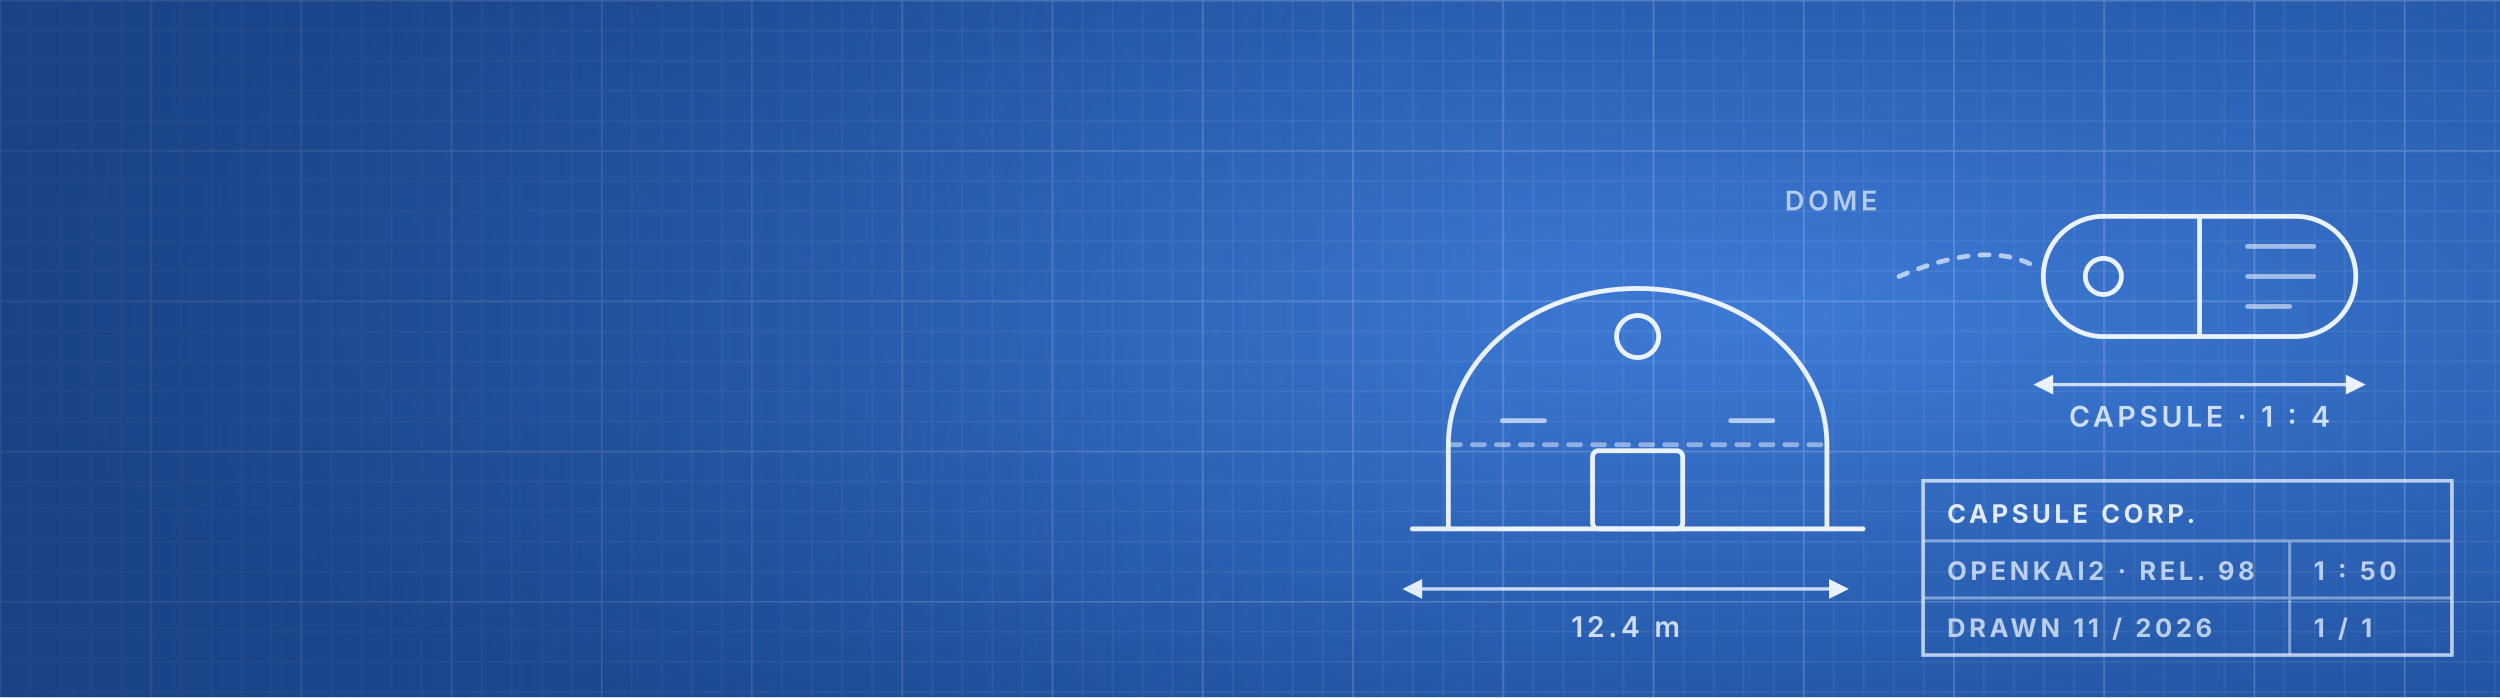
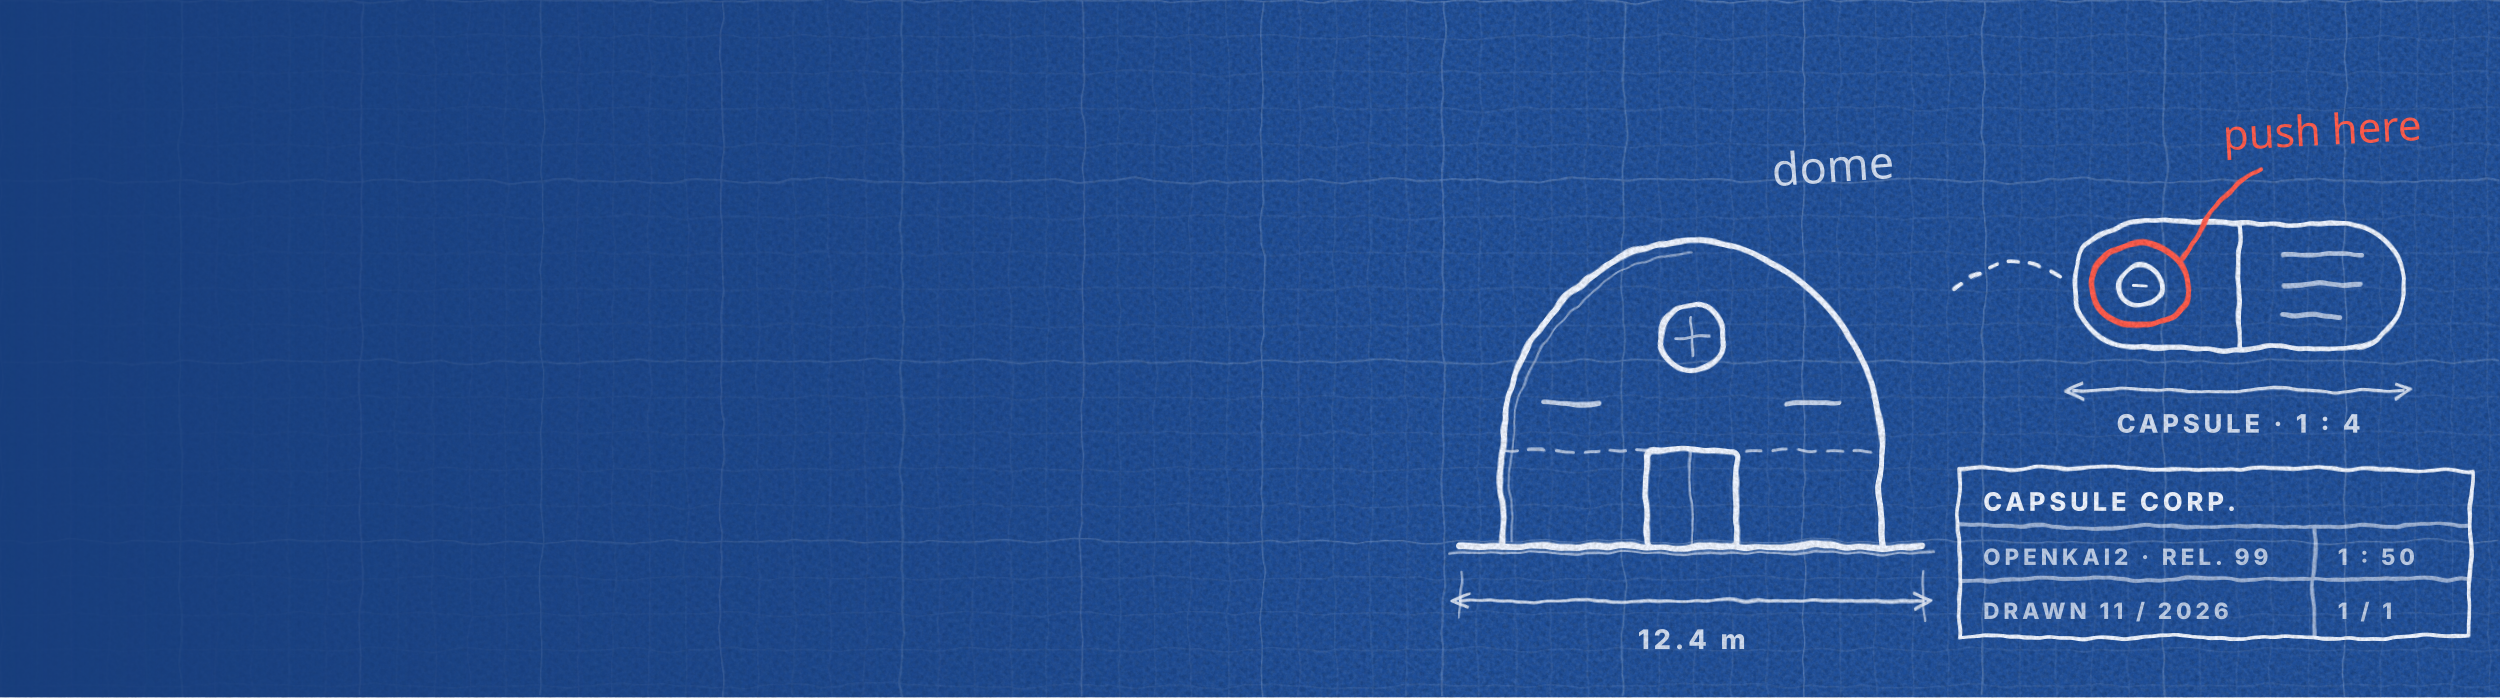
<svg xmlns="http://www.w3.org/2000/svg" width="832" height="232" viewBox="0 0 832 232">
  <defs>
-     <pattern id="g1" width="10" height="10" patternUnits="userSpaceOnUse">
-       <path d="M10 0H0V10" fill="none" stroke="#fff" stroke-opacity=".07" />
+     <filter id="riso" x="-5%" y="-5%" width="110%" height="110%">
+       <feTurbulence type="fractalNoise" baseFrequency="1.1" numOctaves="1" seed="41" result="n" />
+       <feColorMatrix in="n" values="0 0 0 0 1  0 0 0 0 1  0 0 0 0 1  -7 0 0 0 5.2" result="m" />
+       <feComposite in="SourceGraphic" in2="m" operator="in" result="s" />
+       <feTurbulence type="fractalNoise" baseFrequency="0.05" numOctaves="2" seed="42" result="w" />
+       <feDisplacementMap in="s" in2="w" scale="3" />
+     </filter>
+     <filter id="rough" x="-5%" y="-5%" width="110%" height="110%">
+       <feTurbulence type="fractalNoise" baseFrequency="0.06" numOctaves="3" seed="43" />
+       <feDisplacementMap in="SourceGraphic" scale="3.2" />
+     </filter>
+     <filter id="brush" x="-10%" y="-10%" width="120%" height="120%">
+       <feTurbulence type="fractalNoise" baseFrequency="0.02 0.3" numOctaves="2" seed="44" result="t" />
+       <feDisplacementMap in="SourceGraphic" in2="t" scale="7" />
+     </filter>
+     <filter id="paper" x="0" y="0" width="100%" height="100%">
+       <feTurbulence type="fractalNoise" baseFrequency="0.7" numOctaves="3" seed="45" />
+       <feColorMatrix values="0 0 0 0 1  0 0 0 0 1  0 0 0 0 1  0 0 0 .14 -.05" />
+     </filter>
+     <filter id="grit" x="0" y="0" width="100%" height="100%">
+       <feTurbulence type="fractalNoise" baseFrequency="0.9" numOctaves="2" seed="46" />
+       <feColorMatrix values="0 0 0 0 0  0 0 0 0 0  0 0 0 0 0  0 0 0 .25 -.08" />
+     </filter>
+     <linearGradient id="fade" x1="0" y1="0" x2="1" y2="0">
+       <stop offset="0" stop-color="#173c7a" stop-opacity=".94" />
+       <stop offset=".44" stop-color="#173c7a" stop-opacity=".28" />
+       <stop offset=".58" stop-color="#173c7a" stop-opacity="0" />
+     </linearGradient>
+     <pattern id="g1" width="12" height="12" patternUnits="userSpaceOnUse">
+       <path d="M12 0H0V12" fill="none" stroke="#eef4ff" stroke-opacity=".08" />
    </pattern>
-     <pattern id="g2" width="50" height="50" patternUnits="userSpaceOnUse">
-       <path d="M50 0H0V50" fill="none" stroke="#fff" stroke-opacity=".14" />
+     <pattern id="g2" width="60" height="60" patternUnits="userSpaceOnUse">
+       <path d="M60 0H0V60" fill="none" stroke="#eef4ff" stroke-opacity=".16" />
    </pattern>
-     <radialGradient id="glow" cx=".7" cy=".45" r=".7">
-       <stop offset="0" stop-color="#3d7ad6" />
-       <stop offset="1" stop-color="#1f4f9c" />
-     </radialGradient>
-     <linearGradient id="fade" x1="0" y1="0" x2="1" y2="0">
-       <stop offset="0" stop-color="#173c7a" stop-opacity=".65" />
-       <stop offset=".45" stop-color="#173c7a" stop-opacity=".1" />
-       <stop offset=".6" stop-color="#173c7a" stop-opacity="0" />
-     </linearGradient>
-     <marker id="ar" viewBox="0 0 8 8" refX="4" refY="4" markerWidth="6" markerHeight="6" orient="auto-start-reverse">
-       <path d="M0 0L8 4L0 8z" fill="#eaf2ff" />
+     <marker id="ar" viewBox="0 0 10 10" refX="5" refY="5" markerWidth="6" markerHeight="6" orient="auto-start-reverse">
+       <path d="M0 1 L 9 5 L 0 9" fill="none" stroke="#eef4ff" stroke-width="1.6" />
    </marker>
+     <pattern id="hb" width="4" height="4" patternUnits="userSpaceOnUse" patternTransform="rotate(30)">
+       <circle cx="2.0" cy="2.0" r="1" fill="#16407e" />
+     </pattern>
  </defs>
-   <rect width="832" height="232" fill="url(#glow)" />
-   <rect width="832" height="232" fill="url(#g1)" />
-   <rect width="832" height="232" fill="url(#g2)" />
-   <g fill="none" stroke="#eaf2ff" stroke-width="1.6" stroke-linecap="round" stroke-linejoin="round">
-     <path d="M470 176 h150" />
-     <path d="M482 176 v-28 a63 52 0 0 1 126 0 v28" />
-     <path d="M482 148 h126" stroke-opacity=".5" stroke-dasharray="4 4" />
-     <rect x="530" y="150" width="30" height="26" rx="2" />
-     <path d="M500 140 h14 M576 140 h14" stroke-opacity=".7" />
-     <circle cx="545" cy="112" r="7" />
-     <rect x="680" y="72" width="104" height="40" rx="20" />
-     <path d="M732 72 v40" />
-     <circle cx="700" cy="92" r="6" />
-     <path d="M748 82 h22 M748 92 h22 M748 102 h14" stroke-opacity=".6" />
-     <path d="M470 196 H612" marker-start="url(#ar)" marker-end="url(#ar)" stroke-width="1.1" stroke-opacity=".85" />
-     <path d="M680 128 H784" marker-start="url(#ar)" marker-end="url(#ar)" stroke-width="1.1" stroke-opacity=".85" />
-     <path d="M632 92 Q 660 80 676 88" stroke-dasharray="3 4" stroke-opacity=".7" />
+   <rect width="832" height="232" fill="#173c7a" />
+   <rect width="832" height="232" fill="#1f4f9a" />
+   <rect width="832" height="232" fill="url(#hb)" opacity=".35" />
+   <g filter="url(#rough)">
+     <rect width="832" height="232" fill="url(#g1)" />
+     <rect width="832" height="232" fill="url(#g2)" />
  </g>
-   <g fill="#eaf2ff" font-family="Inter" font-weight="600" letter-spacing="1.2">
-     <text x="541" y="212" font-size="9.5" text-anchor="middle" fill-opacity=".85">12.4 m</text>
-     <text x="732" y="142" font-size="9.5" text-anchor="middle" fill-opacity=".85">CAPSULE · 1 : 4</text>
-     <text x="594" y="70" font-size="9" fill-opacity=".7">DOME</text>
-   </g>
-   <g transform="translate(640 160)">
-     <rect width="176" height="58" fill="none" stroke="#eaf2ff" stroke-opacity=".75" stroke-width="1.2" />
-     <path d="M0 20 h176 M0 39 h176 M122 20 v38" stroke="#eaf2ff" stroke-opacity=".45" />
-     <g fill="#eaf2ff" font-family="Inter" font-size="8.5" font-weight="700" letter-spacing="1.2">
-       <text x="8" y="14" fill-opacity=".95">CAPSULE CORP.</text>
-       <text x="8" y="33" fill-opacity=".75">OPENKAI2 · REL. 98</text>
-       <text x="130" y="33" fill-opacity=".75">1 : 50</text>
-       <text x="8" y="52" fill-opacity=".75">DRAWN 11 / 2026</text>
-       <text x="130" y="52" fill-opacity=".75">1 / 1</text>
+   <g filter="url(#rough)" fill="none" stroke="#eef4ff" stroke-linecap="round" stroke-linejoin="round">
+     <path d="M486 182 H 640" stroke-width="2.2" />
+     <path d="M482 184 H 644" stroke-width=".8" opacity=".6" />
+     <path d="M500 182 V 150 C 500 106 536 80 563 80 C 590 80 626 106 626 150 V 182" stroke-width="2" />
+     <path d="M503 180 V 152 C 503 110 538 84 563 84" stroke-width=".7" opacity=".5" />
+     <path d="M500 150 H 626" stroke-width="1" stroke-dasharray="5 4" opacity=".7" />
+     <rect x="548" y="150" width="30" height="32" rx="2" stroke-width="1.8" />
+     <path d="M563 150 v 32" stroke-width=".8" opacity=".6" />
+     <circle cx="563" cy="112" r="11" stroke-width="1.8" />
+     <path d="M557 112 h 12 M 563 106 v 12" stroke-width="1" opacity=".7" />
+     <path d="M514 134 h 18 M 594 134 h 18" stroke-width="1.6" opacity=".8" />
+     <g stroke-width="1.6">
+       <rect x="690" y="74" width="110" height="42" rx="21" />
+       <path d="M745 74 v 42" />
+       <circle cx="712" cy="95" r="7" />
+       <path d="M760 85 h 26 M 760 95 h 26 M 760 105 h 18" opacity=".7" />
+     </g>
+     <path d="M710 95 h 4" stroke-width="1" />
+     <path d="M486 200 H 640" stroke-width="1.1" marker-start="url(#ar)" marker-end="url(#ar)" opacity=".85" />
+     <path d="M486 190 v 16 M 640 190 v 16" stroke-width=".8" opacity=".6" />
+     <path d="M690 130 H 800" stroke-width="1.1" marker-start="url(#ar)" marker-end="url(#ar)" opacity=".85" />
+     <path d="M650 96 C 664 84 676 86 686 92" stroke-width="1.2" stroke-dasharray="3 4" />
+     <g transform="translate(652 156)" stroke-width="1.3">
+       <rect width="170" height="56" />
+       <path d="M0 19 h 170 M 0 37 h 170 M 118 19 v 37" opacity=".6" />
    </g>
  </g>
+   <g font-family="Inter" font-weight="800" fill="#eef4ff" letter-spacing="1.3">
+     <text x="563" y="216" font-size="9" text-anchor="middle" opacity=".85">12.4 m</text>
+     <text x="745" y="144" font-size="8.5" text-anchor="middle" opacity=".85">CAPSULE · 1 : 4</text>
+     <text x="660" y="170" font-size="8.5">CAPSULE CORP.</text>
+     <text x="660" y="188" font-size="7.5" opacity=".75">OPENKAI2 · REL. 99</text>
+     <text x="778" y="188" font-size="7.5" opacity=".75">1 : 50</text>
+     <text x="660" y="206" font-size="7.5" opacity=".75">DRAWN 11 / 2026</text>
+     <text x="778" y="206" font-size="7.5" opacity=".75">1 / 1</text>
+   </g>
+   <text x="590" y="62" font-family="Gochi Hand" font-size="15" fill="#eef4ff" opacity=".85" transform="rotate(-4 590 62)">dome</text>
+   <g filter="url(#rough)">
+     <ellipse cx="712" cy="95" rx="16" ry="14" fill="none" stroke="#ff5a4a" stroke-width="2" />
+     <path d="M726 86 C 736 70 744 60 752 56" fill="none" stroke="#ff5a4a" stroke-width="1.6" stroke-linecap="round" />
+   </g>
+   <text x="740" y="50" font-family="Gochi Hand" font-size="14" fill="#ff5a4a" transform="rotate(-3 740 50)">push here</text>
+   <rect width="832" height="232" filter="url(#paper)" />
+   <rect width="832" height="232" filter="url(#grit)" />
  <rect width="832" height="232" fill="url(#fade)" />
</svg>
